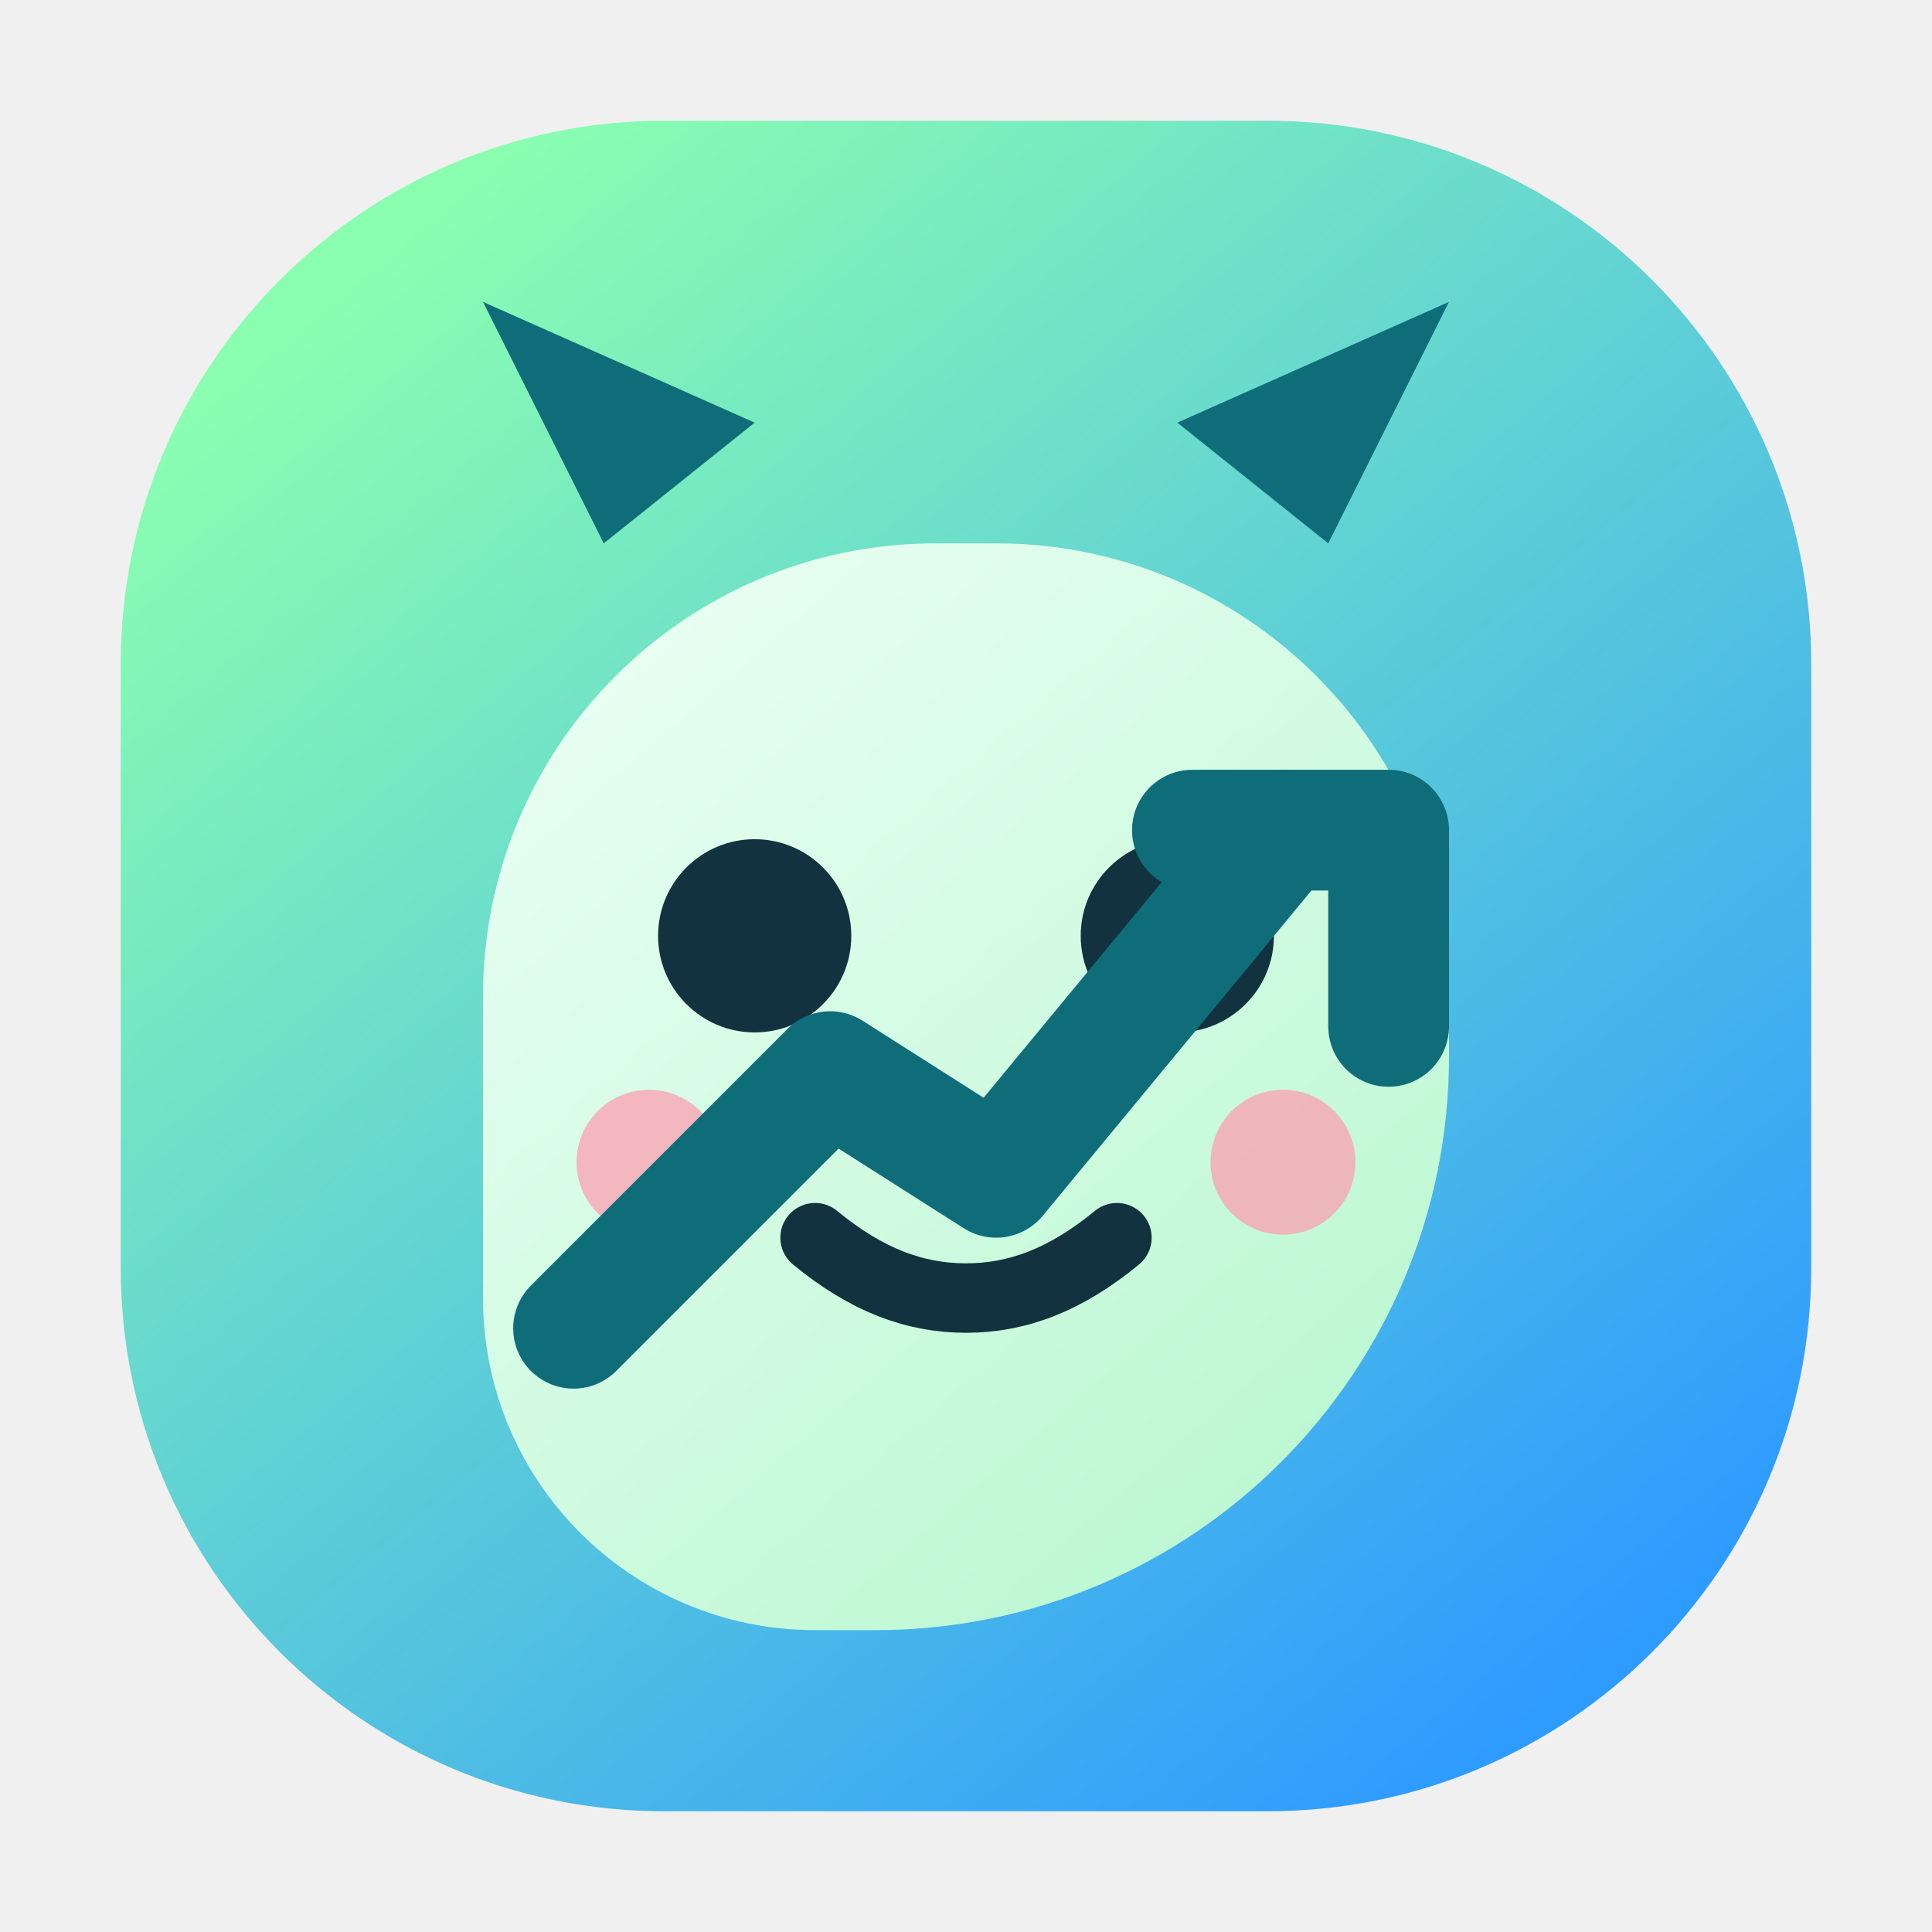
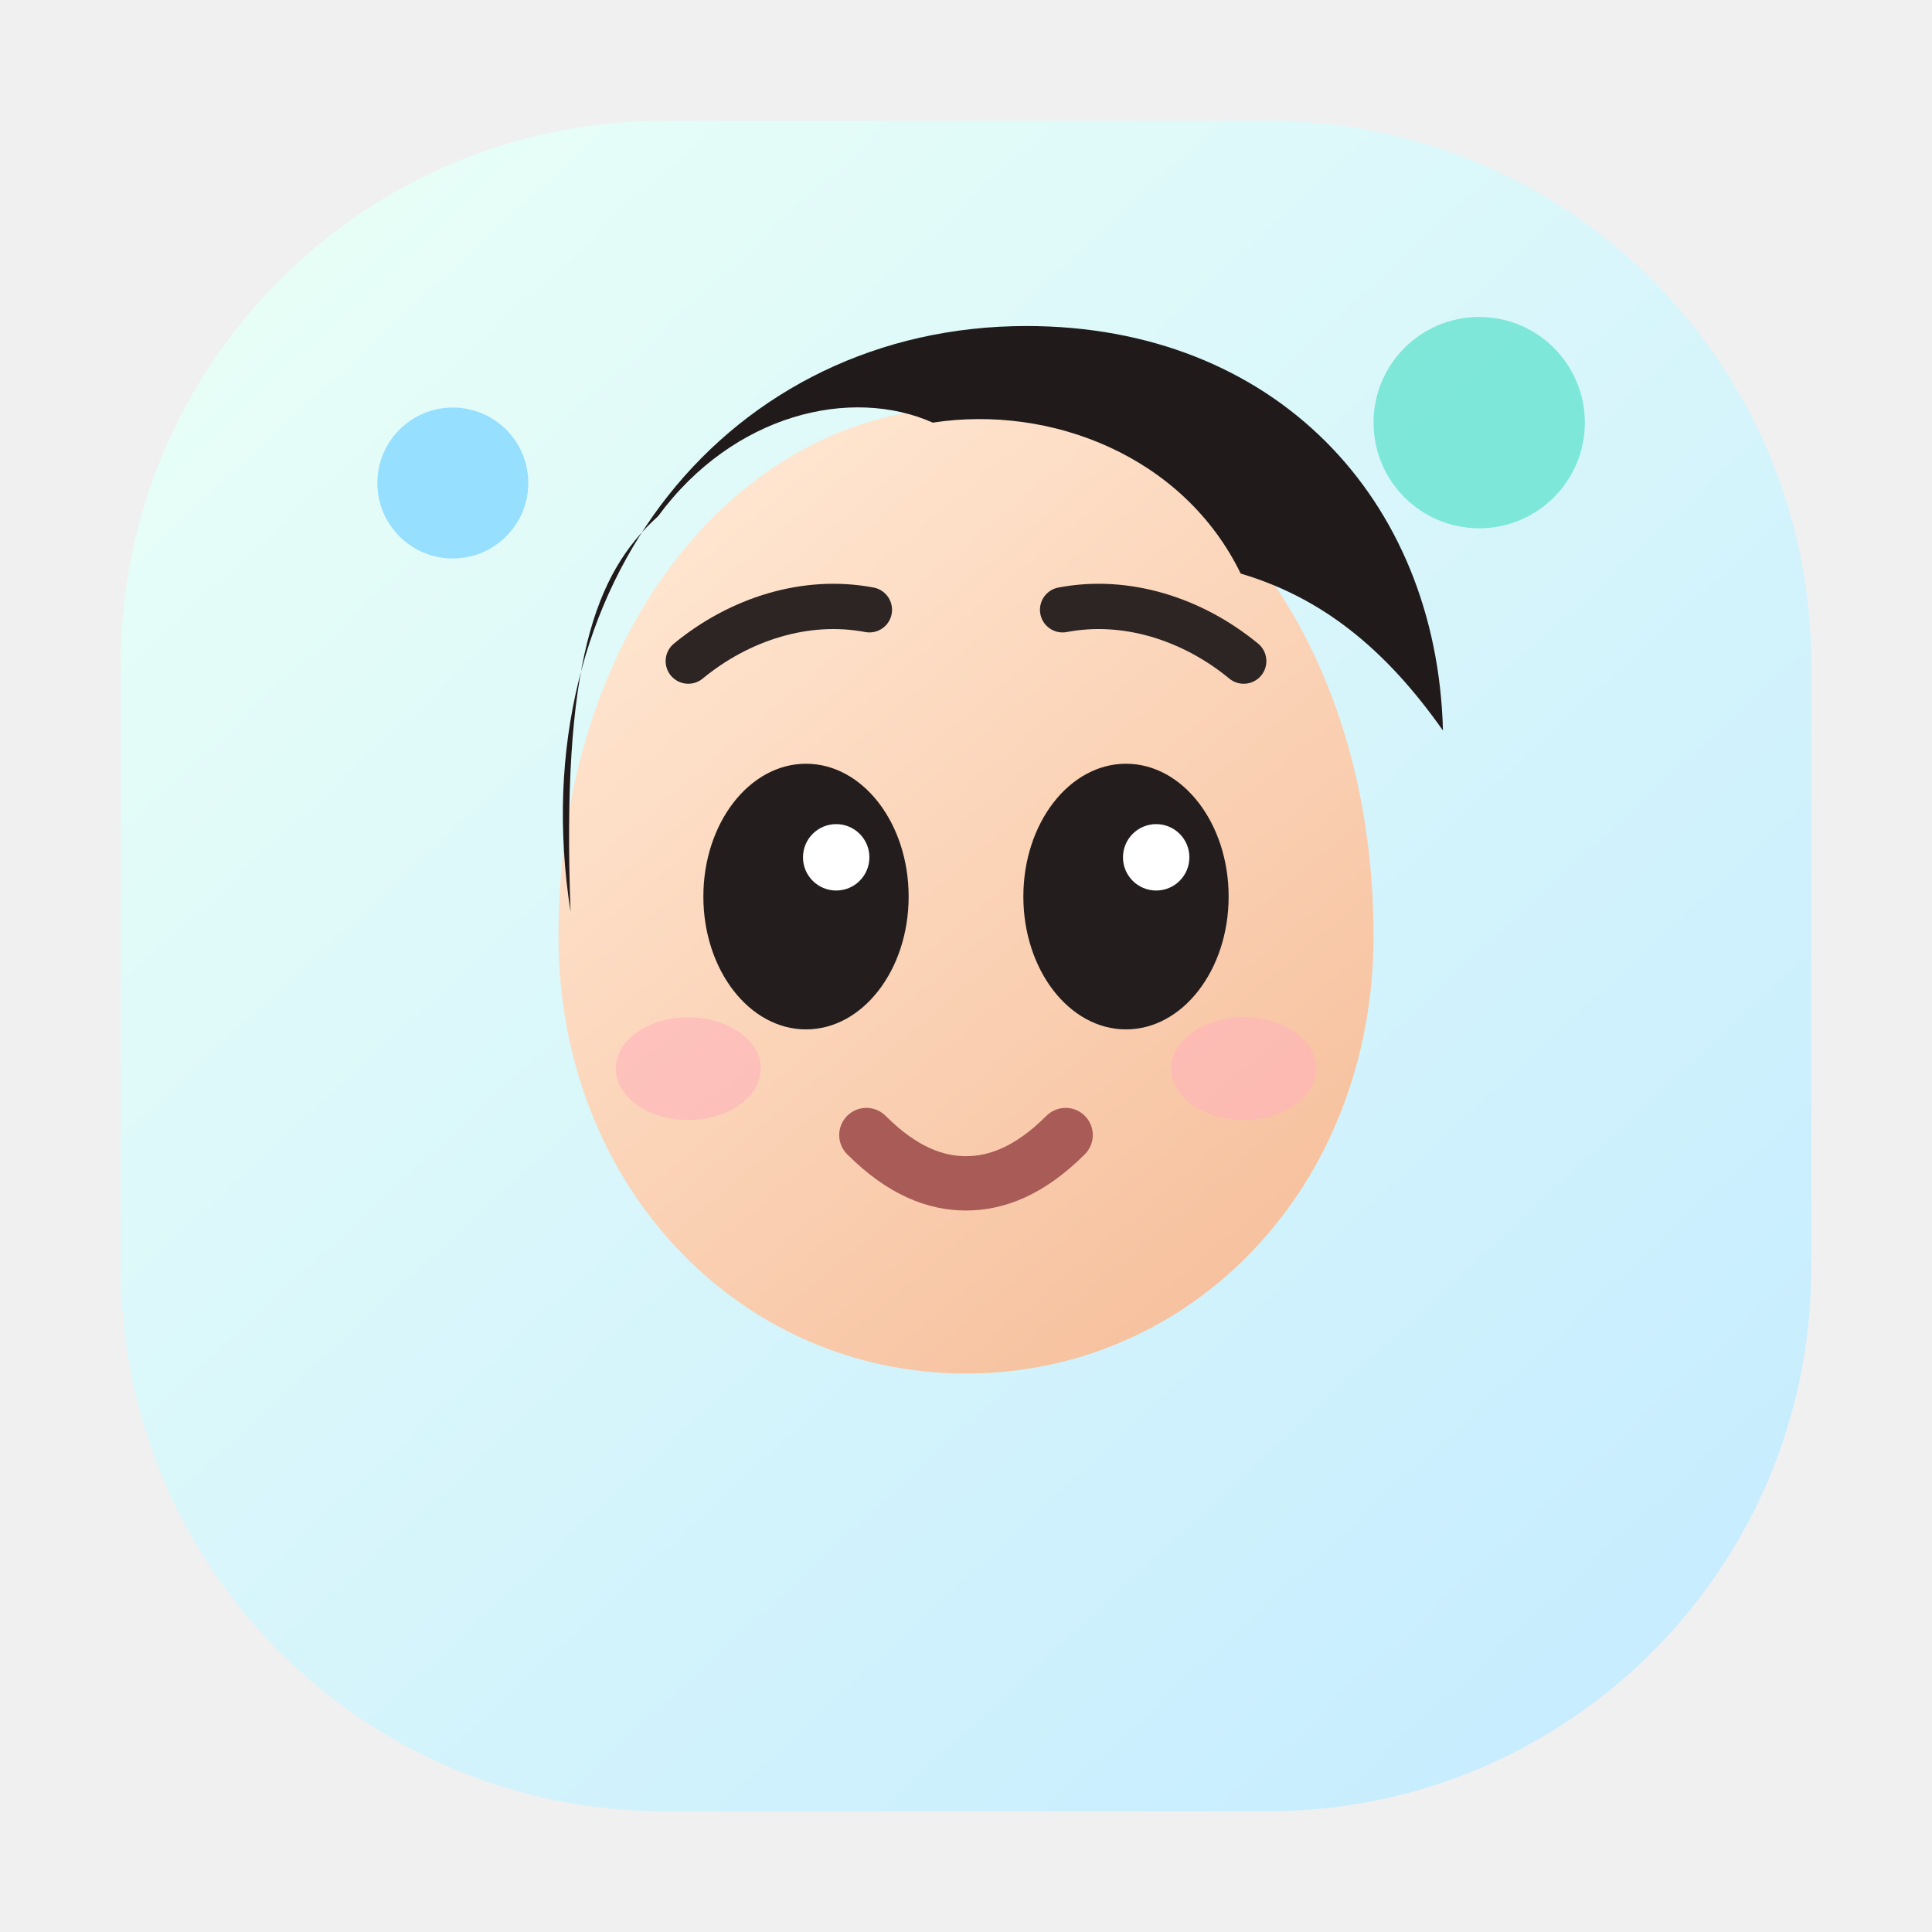
<svg xmlns="http://www.w3.org/2000/svg" width="64" height="64" viewBox="0 0 64 64" fill="none">
  <defs>
-     <linearGradient id="bg" x1="12" y1="8" x2="52" y2="56" gradientUnits="userSpaceOnUse">
-       <stop offset="0" stop-color="#8BFFB0" />
-       <stop offset="1" stop-color="#2E9BFF" />
+     <linearGradient id="bg" x1="8" y1="6" x2="56" y2="58" gradientUnits="userSpaceOnUse">
+       <stop offset="0" stop-color="#E9FFF7" />
+       <stop offset="1" stop-color="#C5ECFF" />
    </linearGradient>
-     <linearGradient id="face" x1="20" y1="20" x2="46" y2="50" gradientUnits="userSpaceOnUse">
-       <stop offset="0" stop-color="#E9FFF3" />
-       <stop offset="1" stop-color="#B9F7D0" />
+     <linearGradient id="skin" x1="21" y1="18" x2="43" y2="44" gradientUnits="userSpaceOnUse">
+       <stop offset="0" stop-color="#FFE6D1" />
+       <stop offset="1" stop-color="#F6BE9A" />
    </linearGradient>
  </defs>
  <rect x="4" y="4" width="56" height="56" rx="18" fill="url(#bg)" />
-   <path d="M20 18L16 10L25 14L20 18Z" fill="#0F6D7A" />
-   <path d="M44 18L39 14L48 10L44 18Z" fill="#0F6D7A" />
-   <path d="M16 33C16 24.716 22.716 18 31 18H33C41.284 18 48 24.716 48 33V35C48 45.493 39.493 54 29 54H27C20.925 54 16 49.075 16 43V33Z" fill="url(#face)" />
-   <circle cx="25" cy="31" r="3.2" fill="#11323E" />
-   <circle cx="39" cy="31" r="3.2" fill="#11323E" />
-   <circle cx="21.5" cy="38.5" r="2.4" fill="#FF9AAF" fill-opacity="0.7" />
-   <circle cx="42.5" cy="38.5" r="2.4" fill="#FF9AAF" fill-opacity="0.7" />
-   <path d="M27 41C28.7 42.4 30.3 43 32 43C33.7 43 35.3 42.4 37 41" stroke="#11323E" stroke-width="2.3" stroke-linecap="round" />
-   <path d="M19 44L27.5 35.5L33 39L42.5 27.5" stroke="#0F6D7A" stroke-width="4" stroke-linecap="round" stroke-linejoin="round" />
-   <path d="M39.5 27.5H46V34" stroke="#0F6D7A" stroke-width="4" stroke-linecap="round" stroke-linejoin="round" />
+   <circle cx="15" cy="16" r="2.5" fill="#8EDCFF" fill-opacity="0.9" />
+   <circle cx="49" cy="14" r="3.5" fill="#72E5D4" fill-opacity="0.88" />
+   <path d="M18.5 31C18.5 20.8 24.6 13.5 32 13.5C39.4 13.5 45.5 20.8 45.5 31C45.5 39.3 39.5 45.5 32 45.5C24.5 45.5 18.5 39.3 18.5 31Z" fill="url(#skin)" />
+   <path d="M18.9 30.2C17.2 19.3 24.2 10.8 34 10.8C42.2 10.8 47.6 16.5 47.8 24.2C45.9 21.5 43.8 19.8 41.1 19C39.2 15.1 34.8 13.4 30.9 14C28.2 12.8 24.3 13.7 21.8 17.1C19.7 19 18.6 22 18.9 30.2Z" fill="#201A1A" />
+   <path d="M22.8 21.9C24.5 20.5 26.7 19.8 28.8 20.2" stroke="#2D2424" stroke-width="1.5" stroke-linecap="round" />
+   <path d="M35.2 20.2C37.3 19.8 39.5 20.5 41.2 21.9" stroke="#2D2424" stroke-width="1.5" stroke-linecap="round" />
+   <ellipse cx="26.7" cy="29.7" rx="3.4" ry="4.4" fill="#231D1D" />
+   <ellipse cx="37.3" cy="29.7" rx="3.4" ry="4.4" fill="#231D1D" />
+   <circle cx="27.7" cy="28.4" r="1.1" fill="#FFFFFF" />
+   <circle cx="38.3" cy="28.4" r="1.1" fill="#FFFFFF" />
+   <ellipse cx="22.8" cy="35.4" rx="2.4" ry="1.7" fill="#FFB2BA" fill-opacity="0.6" />
+   <ellipse cx="41.2" cy="35.4" rx="2.4" ry="1.7" fill="#FFB2BA" fill-opacity="0.6" />
+   <path d="M28.7 37.6C29.9 38.8 31 39.2 32 39.2C33 39.2 34.1 38.8 35.3 37.6" stroke="#A85B57" stroke-width="1.8" stroke-linecap="round" />
</svg>
